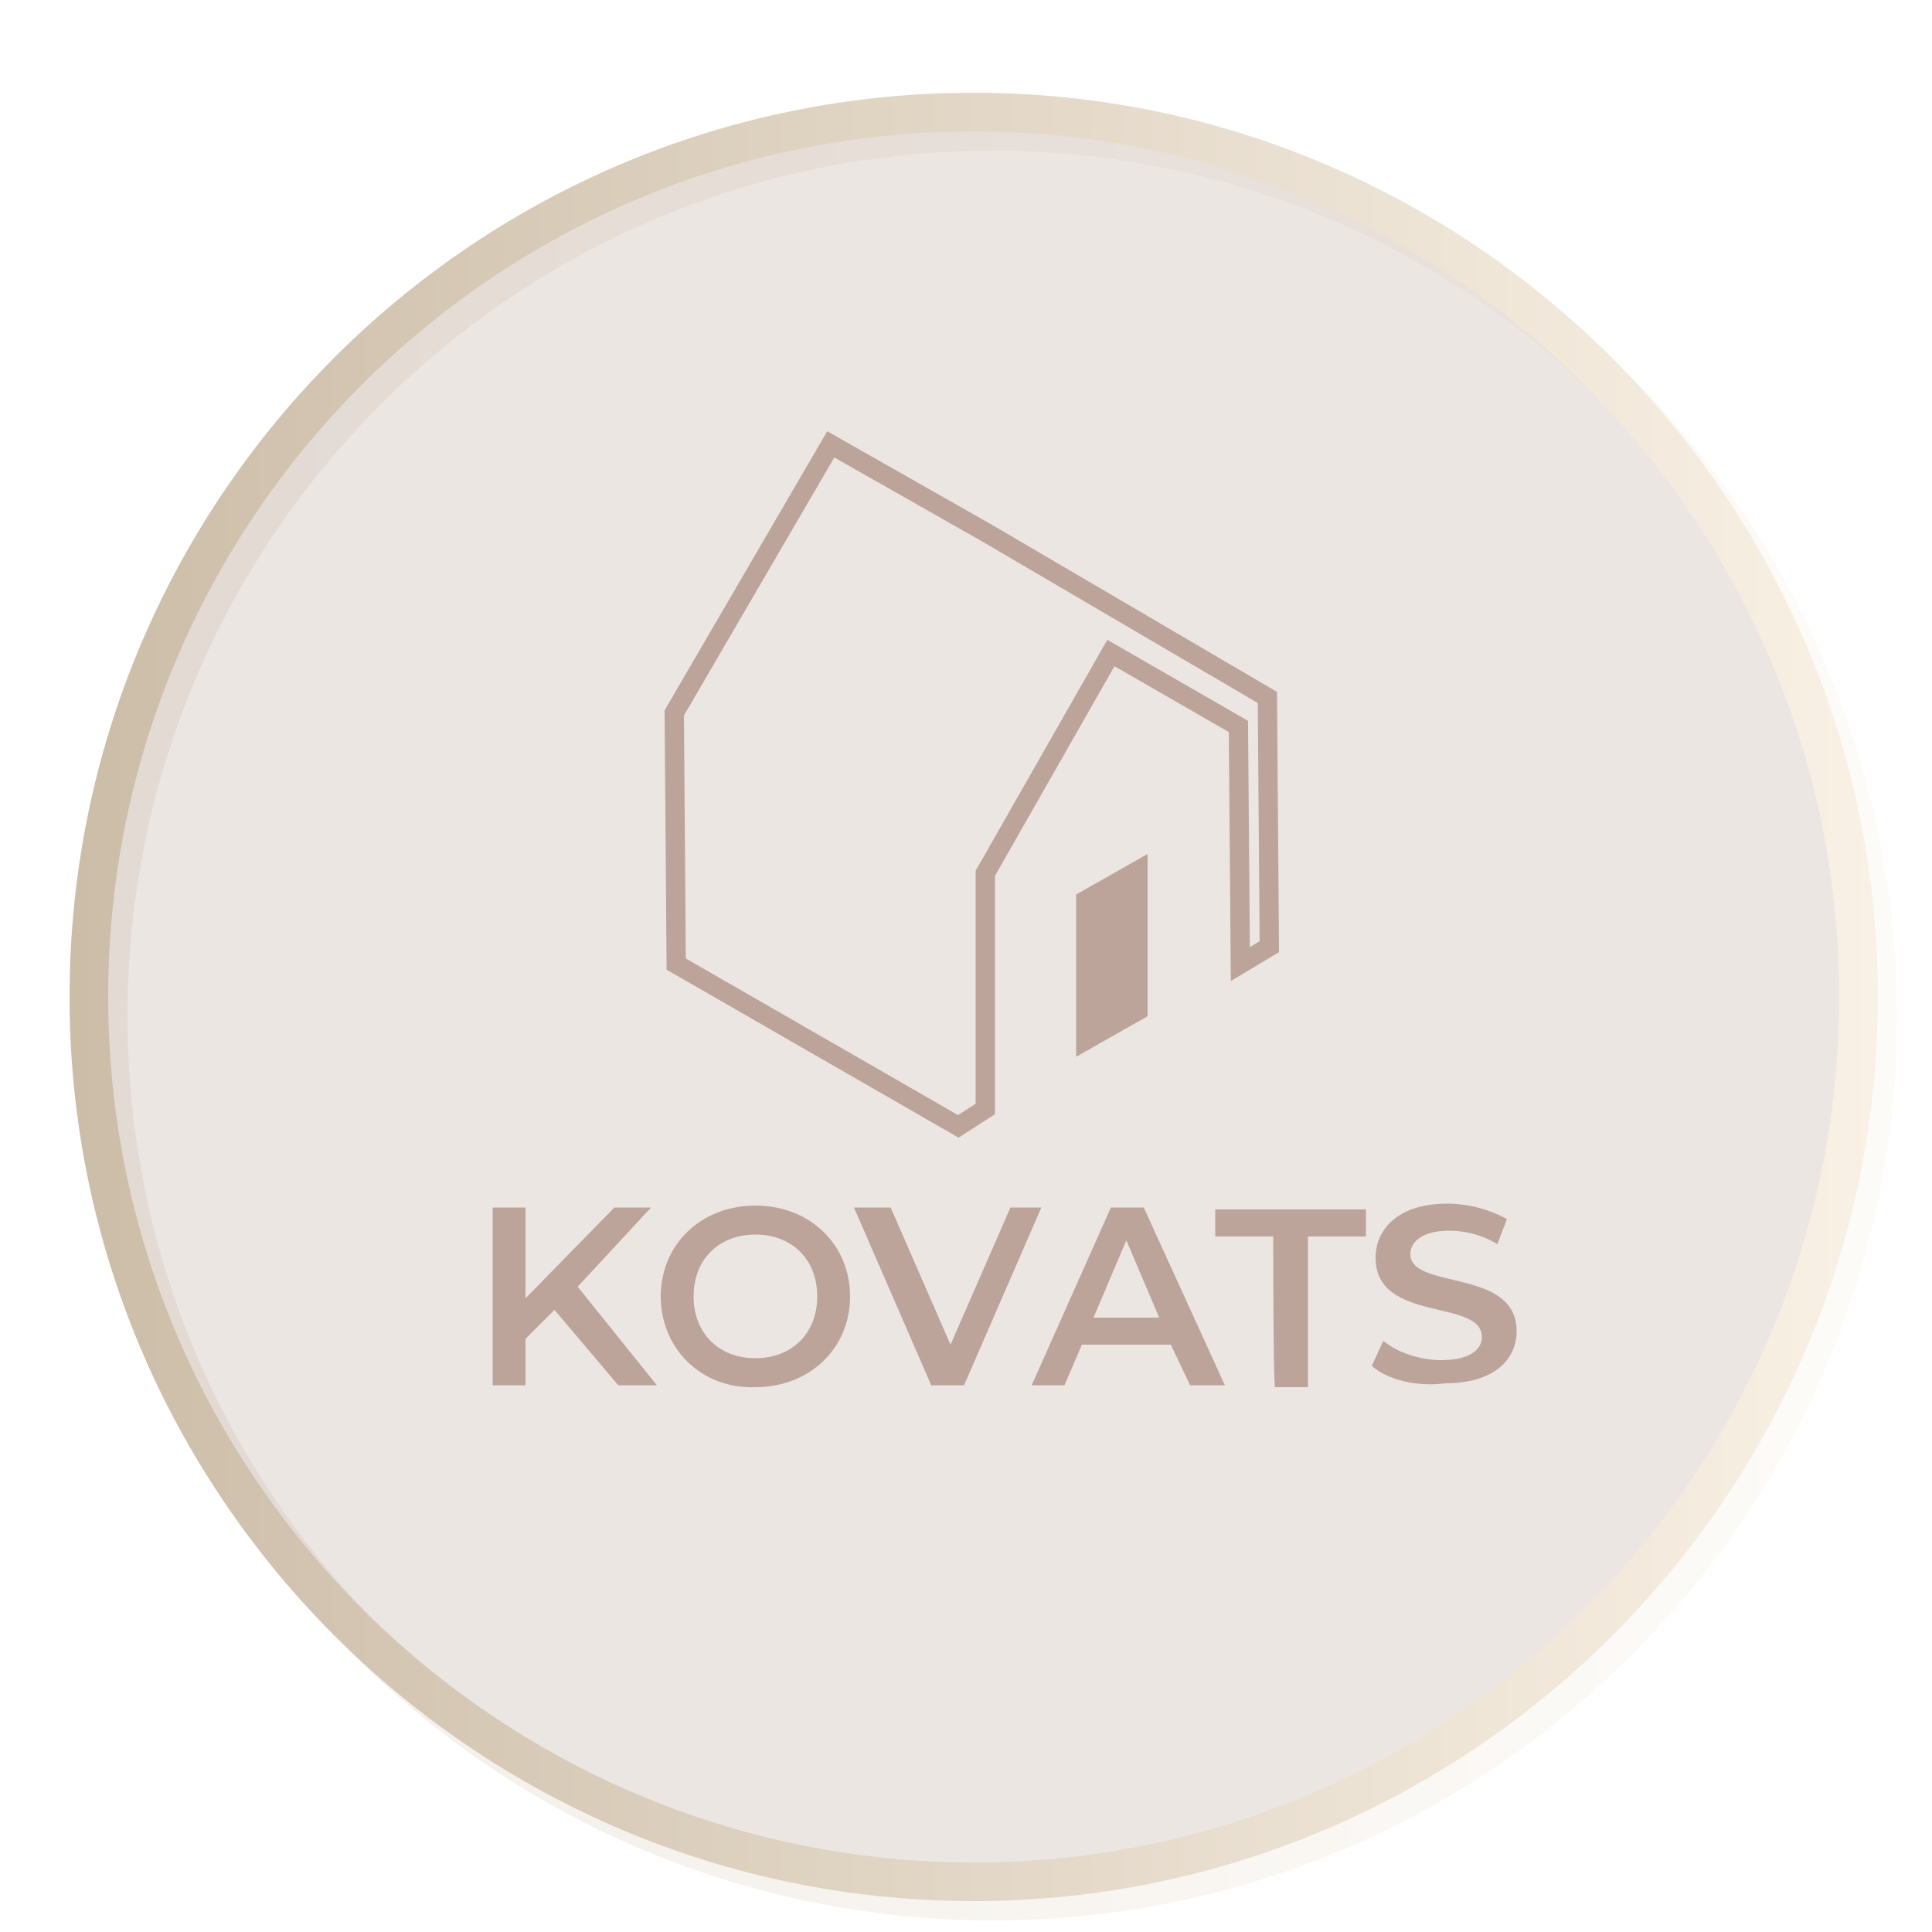
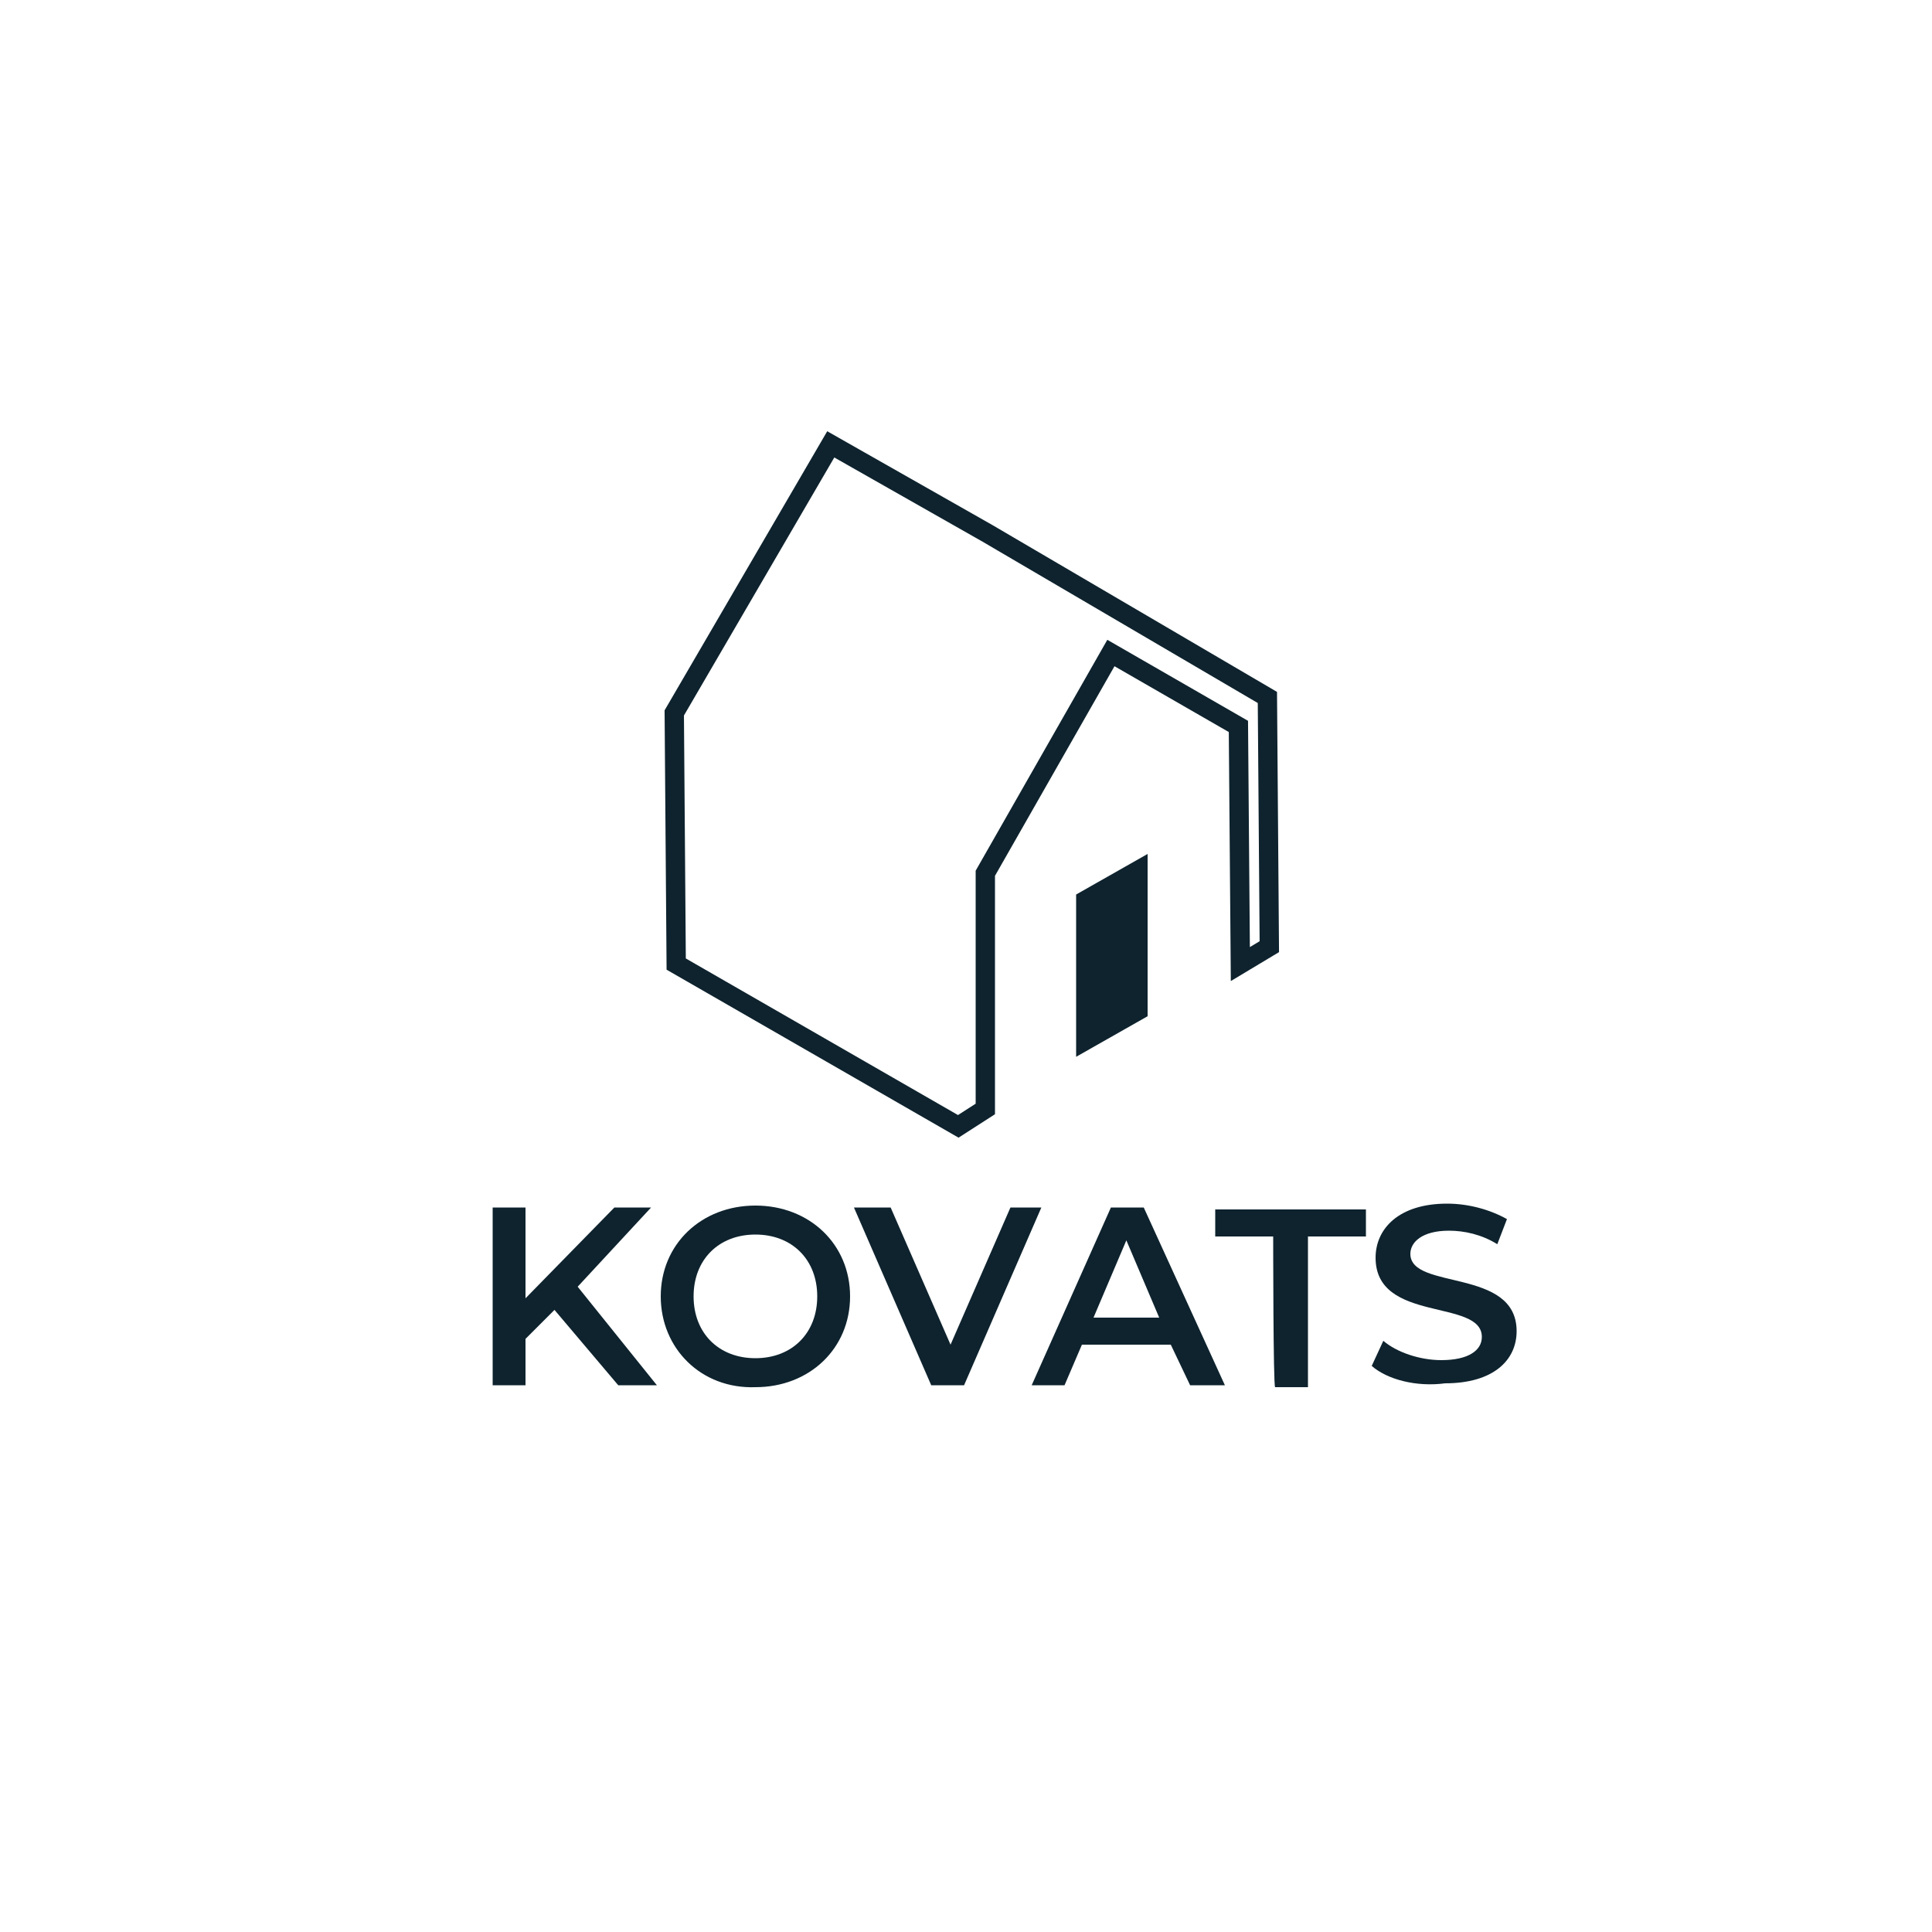
<svg xmlns="http://www.w3.org/2000/svg" version="1.1" id="Layer_1" x="0px" y="0px" viewBox="0 0 100 100" style="enable-background:new 0 0 100 100;" xml:space="preserve">
  <style type="text/css">
- 	
- 		.st0{opacity:0.26;fill:none;stroke:url(#SVGID_1_);stroke-width:2;stroke-linecap:round;stroke-linejoin:round;stroke-miterlimit:10;enable-background:new    ;}
- 	.st1{opacity:0.28;}
- 	.st2{fill:#BCA49A;}
- 	.st3{fill:none;stroke:url(#SVGID_2_);stroke-width:2;stroke-linecap:round;stroke-linejoin:round;stroke-miterlimit:10;}
- 	.st4{fill:none;stroke:#BCA49A;stroke-miterlimit:10;}
+ 	.st0{fill:#0E232E;}
+ 	.st1{fill:none;stroke:#0E232E;stroke-miterlimit:10;}
</style>
-   <linearGradient id="SVGID_1_" gradientUnits="userSpaceOnUse" x1="4.6" y1="-620.6" x2="98.2" y2="-620.6" gradientTransform="matrix(1 0 0 -1 0 -568)">
-     <stop offset="0" style="stop-color:#CCBDA8" />
-     <stop offset="1" style="stop-color:#F9F1E5" />
-   </linearGradient>
-   <path class="st0" d="M51.4,6.8c25.2,0,45.8,20.6,45.8,45.8S76.6,98.4,51.4,98.4S5.6,77.9,5.6,52.6S26.1,6.8,51.4,6.8z" />
-   <g class="st1">
-     <path class="st2" d="M50,5.2C24.5,5.2,3.8,25.9,3.8,51.4S24.5,97.6,50,97.6s46.2-20.7,46.2-46.2C96,25.9,75.5,5.2,50,5.2z" />
+   <g>
+     <path class="st0" d="M28.7,67.8l-1.5,1.5v2.4h-1.7v-9.2h1.7v4.7l4.6-4.7h1.9l-3.8,4.1l4.1,5.1h-2L28.7,67.8z" />
+     <path class="st0" d="M34.2,67.1c0-2.7,2.1-4.7,4.9-4.7c2.8,0,4.9,2,4.9,4.7c0,2.7-2.1,4.7-4.9,4.7C36.3,71.9,34.2,69.8,34.2,67.1z    M42.3,67.1c0-1.9-1.3-3.2-3.2-3.2s-3.2,1.3-3.2,3.2s1.3,3.2,3.2,3.2C41,70.3,42.3,69,42.3,67.1z" />
+     <path class="st0" d="M53.9,62.5l-4,9.2h-1.7l-4-9.2h1.9l3.1,7.1l3.1-7.1H53.9z" />
+     <path class="st0" d="M60.6,69.6H56l-0.9,2.1h-1.7l4.1-9.2h1.7l4.2,9.2h-1.8L60.6,69.6z M60,68.2l-1.7-4l-1.7,4H60z" />
+     <path class="st0" d="M65.9,64h-3v-1.4h7.8V64h-3v7.8H66C65.9,71.8,65.9,64,65.9,64z" />
+     <path class="st0" d="M71,70.7l0.6-1.3c0.7,0.6,1.9,1,3,1c1.4,0,2.1-0.5,2.1-1.2c0-2-5.5-0.7-5.5-4.1c0-1.5,1.2-2.8,3.7-2.8   c1.1,0,2.2,0.3,3.1,0.8l-0.5,1.3c-0.8-0.5-1.7-0.7-2.5-0.7c-1.4,0-2,0.6-2,1.2c0,1.9,5.5,0.7,5.5,4c0,1.5-1.2,2.7-3.7,2.7   C73.3,71.8,71.8,71.4,71,70.7z" />
  </g>
-   <linearGradient id="SVGID_2_" gradientUnits="userSpaceOnUse" x1="3.6" y1="-619.6" x2="97.2" y2="-619.6" gradientTransform="matrix(1 0 0 -1 0 -568)">
-     <stop offset="0" style="stop-color:#CCBDA8" />
-     <stop offset="1" style="stop-color:#F9F1E5" />
-   </linearGradient>
-   <path class="st3" d="M50.4,5.8c25.2,0,45.8,20.6,45.8,45.8S75.6,97.4,50.4,97.4S4.6,76.9,4.6,51.6S25.1,5.8,50.4,5.8z" />
-   <g>
-     <path class="st2" d="M28.7,67.8l-1.5,1.5v2.4h-1.7v-9.2h1.7v4.7l4.6-4.7h1.9l-3.8,4.1l4.1,5.1h-2L28.7,67.8z" />
-     <path class="st2" d="M34.2,67.1c0-2.7,2.1-4.7,4.9-4.7c2.8,0,4.9,2,4.9,4.7c0,2.7-2.1,4.7-4.9,4.7C36.3,71.9,34.2,69.8,34.2,67.1z    M42.3,67.1c0-1.9-1.3-3.2-3.2-3.2s-3.2,1.3-3.2,3.2s1.3,3.2,3.2,3.2C41,70.3,42.3,69,42.3,67.1z" />
-     <path class="st2" d="M53.9,62.5l-4,9.2h-1.7l-4-9.2h1.9l3.1,7.1l3.1-7.1H53.9z" />
-     <path class="st2" d="M60.6,69.6H56l-0.9,2.1h-1.7l4.1-9.2h1.7l4.2,9.2h-1.8L60.6,69.6z M60,68.2l-1.7-4l-1.7,4H60z" />
-     <path class="st2" d="M65.9,64h-3v-1.4h7.8V64h-3v7.8H66C65.9,71.8,65.9,64,65.9,64z" />
-     <path class="st2" d="M71,70.7l0.6-1.3c0.7,0.6,1.9,1,3,1c1.4,0,2.1-0.5,2.1-1.2c0-2-5.5-0.7-5.5-4.1c0-1.5,1.2-2.8,3.7-2.8   c1.1,0,2.2,0.3,3.1,0.8l-0.5,1.3c-0.8-0.5-1.7-0.7-2.5-0.7c-1.4,0-2,0.6-2,1.2c0,1.9,5.5,0.7,5.5,4c0,1.5-1.2,2.7-3.7,2.7   C73.3,71.8,71.8,71.4,71,70.7z" />
-   </g>
-   <polygon class="st2" points="55.7,46.3 55.7,54.7 59.4,52.6 59.4,44.2 " />
-   <polygon class="st4" points="65.6,36.1 51.1,27.6 43,23 34.9,36.9 35,49.9 49.6,58.3 51,57.4 51,45.2 57.5,33.8 64.1,37.6   64.2,49.9 65.7,49 " />
+   <polygon class="st0" points="55.7,46.3 55.7,54.7 59.4,52.6 59.4,44.2 " />
+   <polygon class="st1" points="65.6,36.1 51.1,27.6 43,23 34.9,36.9 35,49.9 49.6,58.3 51,57.4 51,45.2 57.5,33.8 64.1,37.6   64.2,49.9 65.7,49 " />
</svg>
